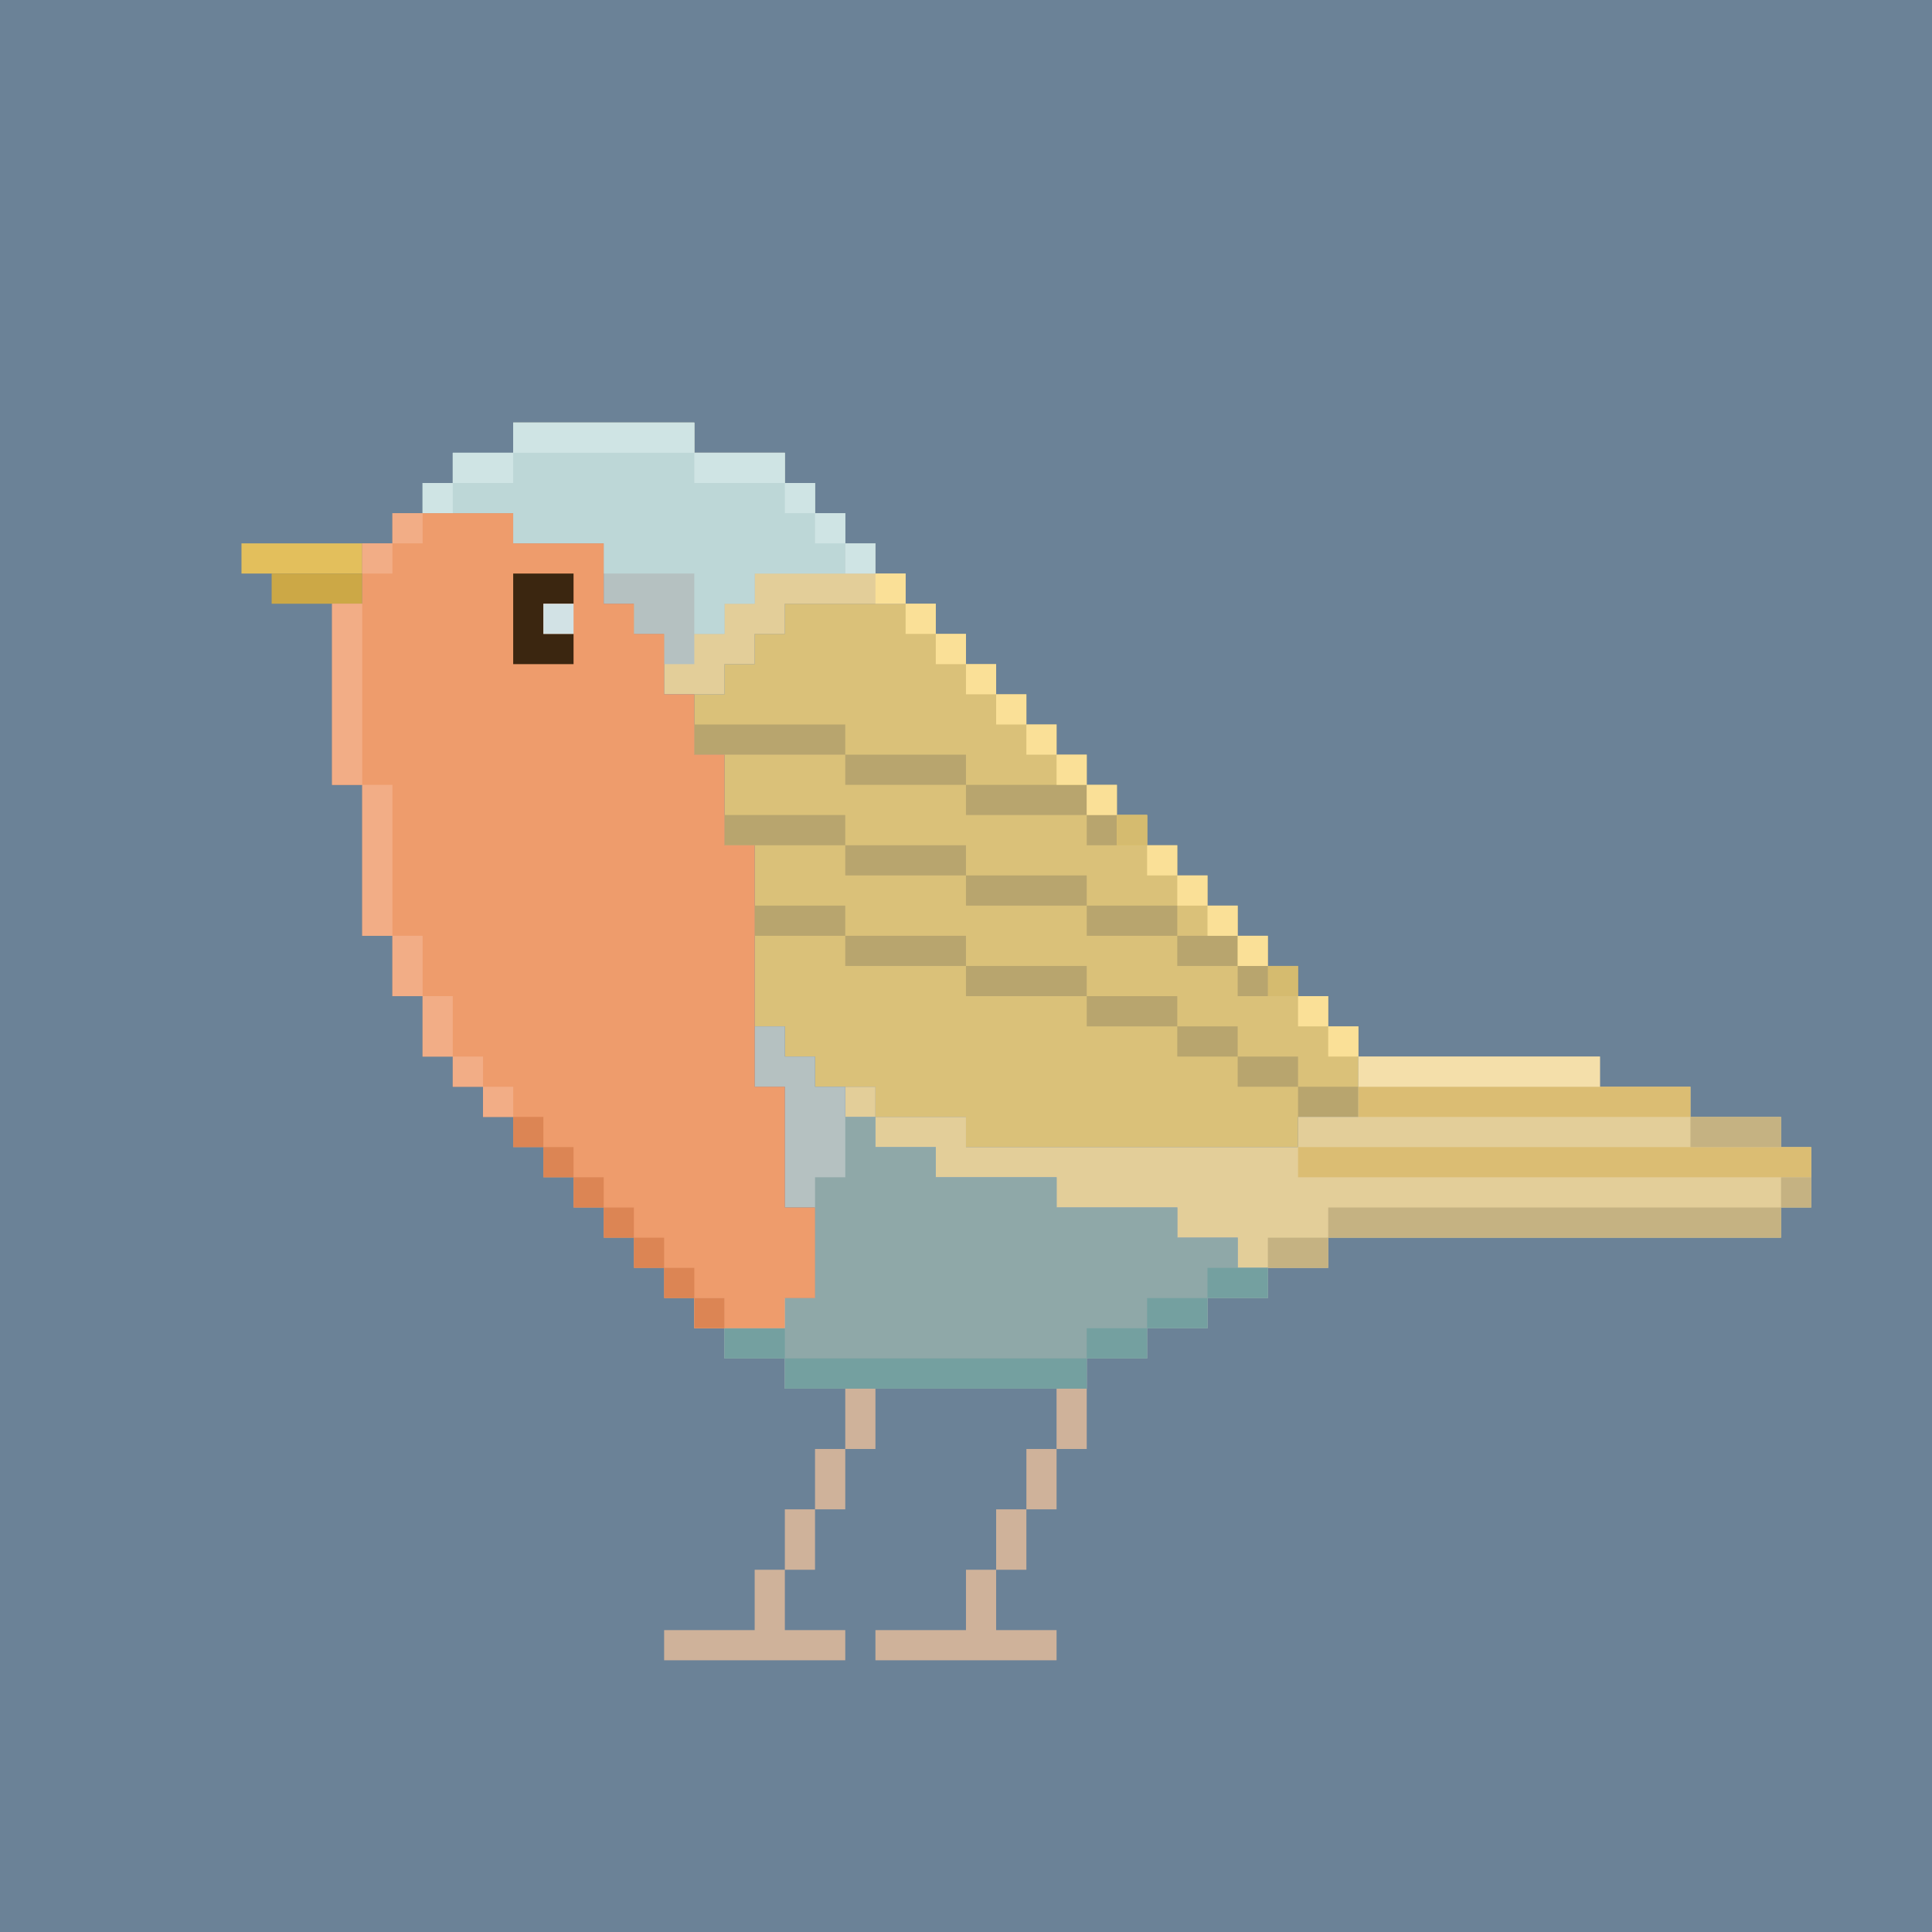
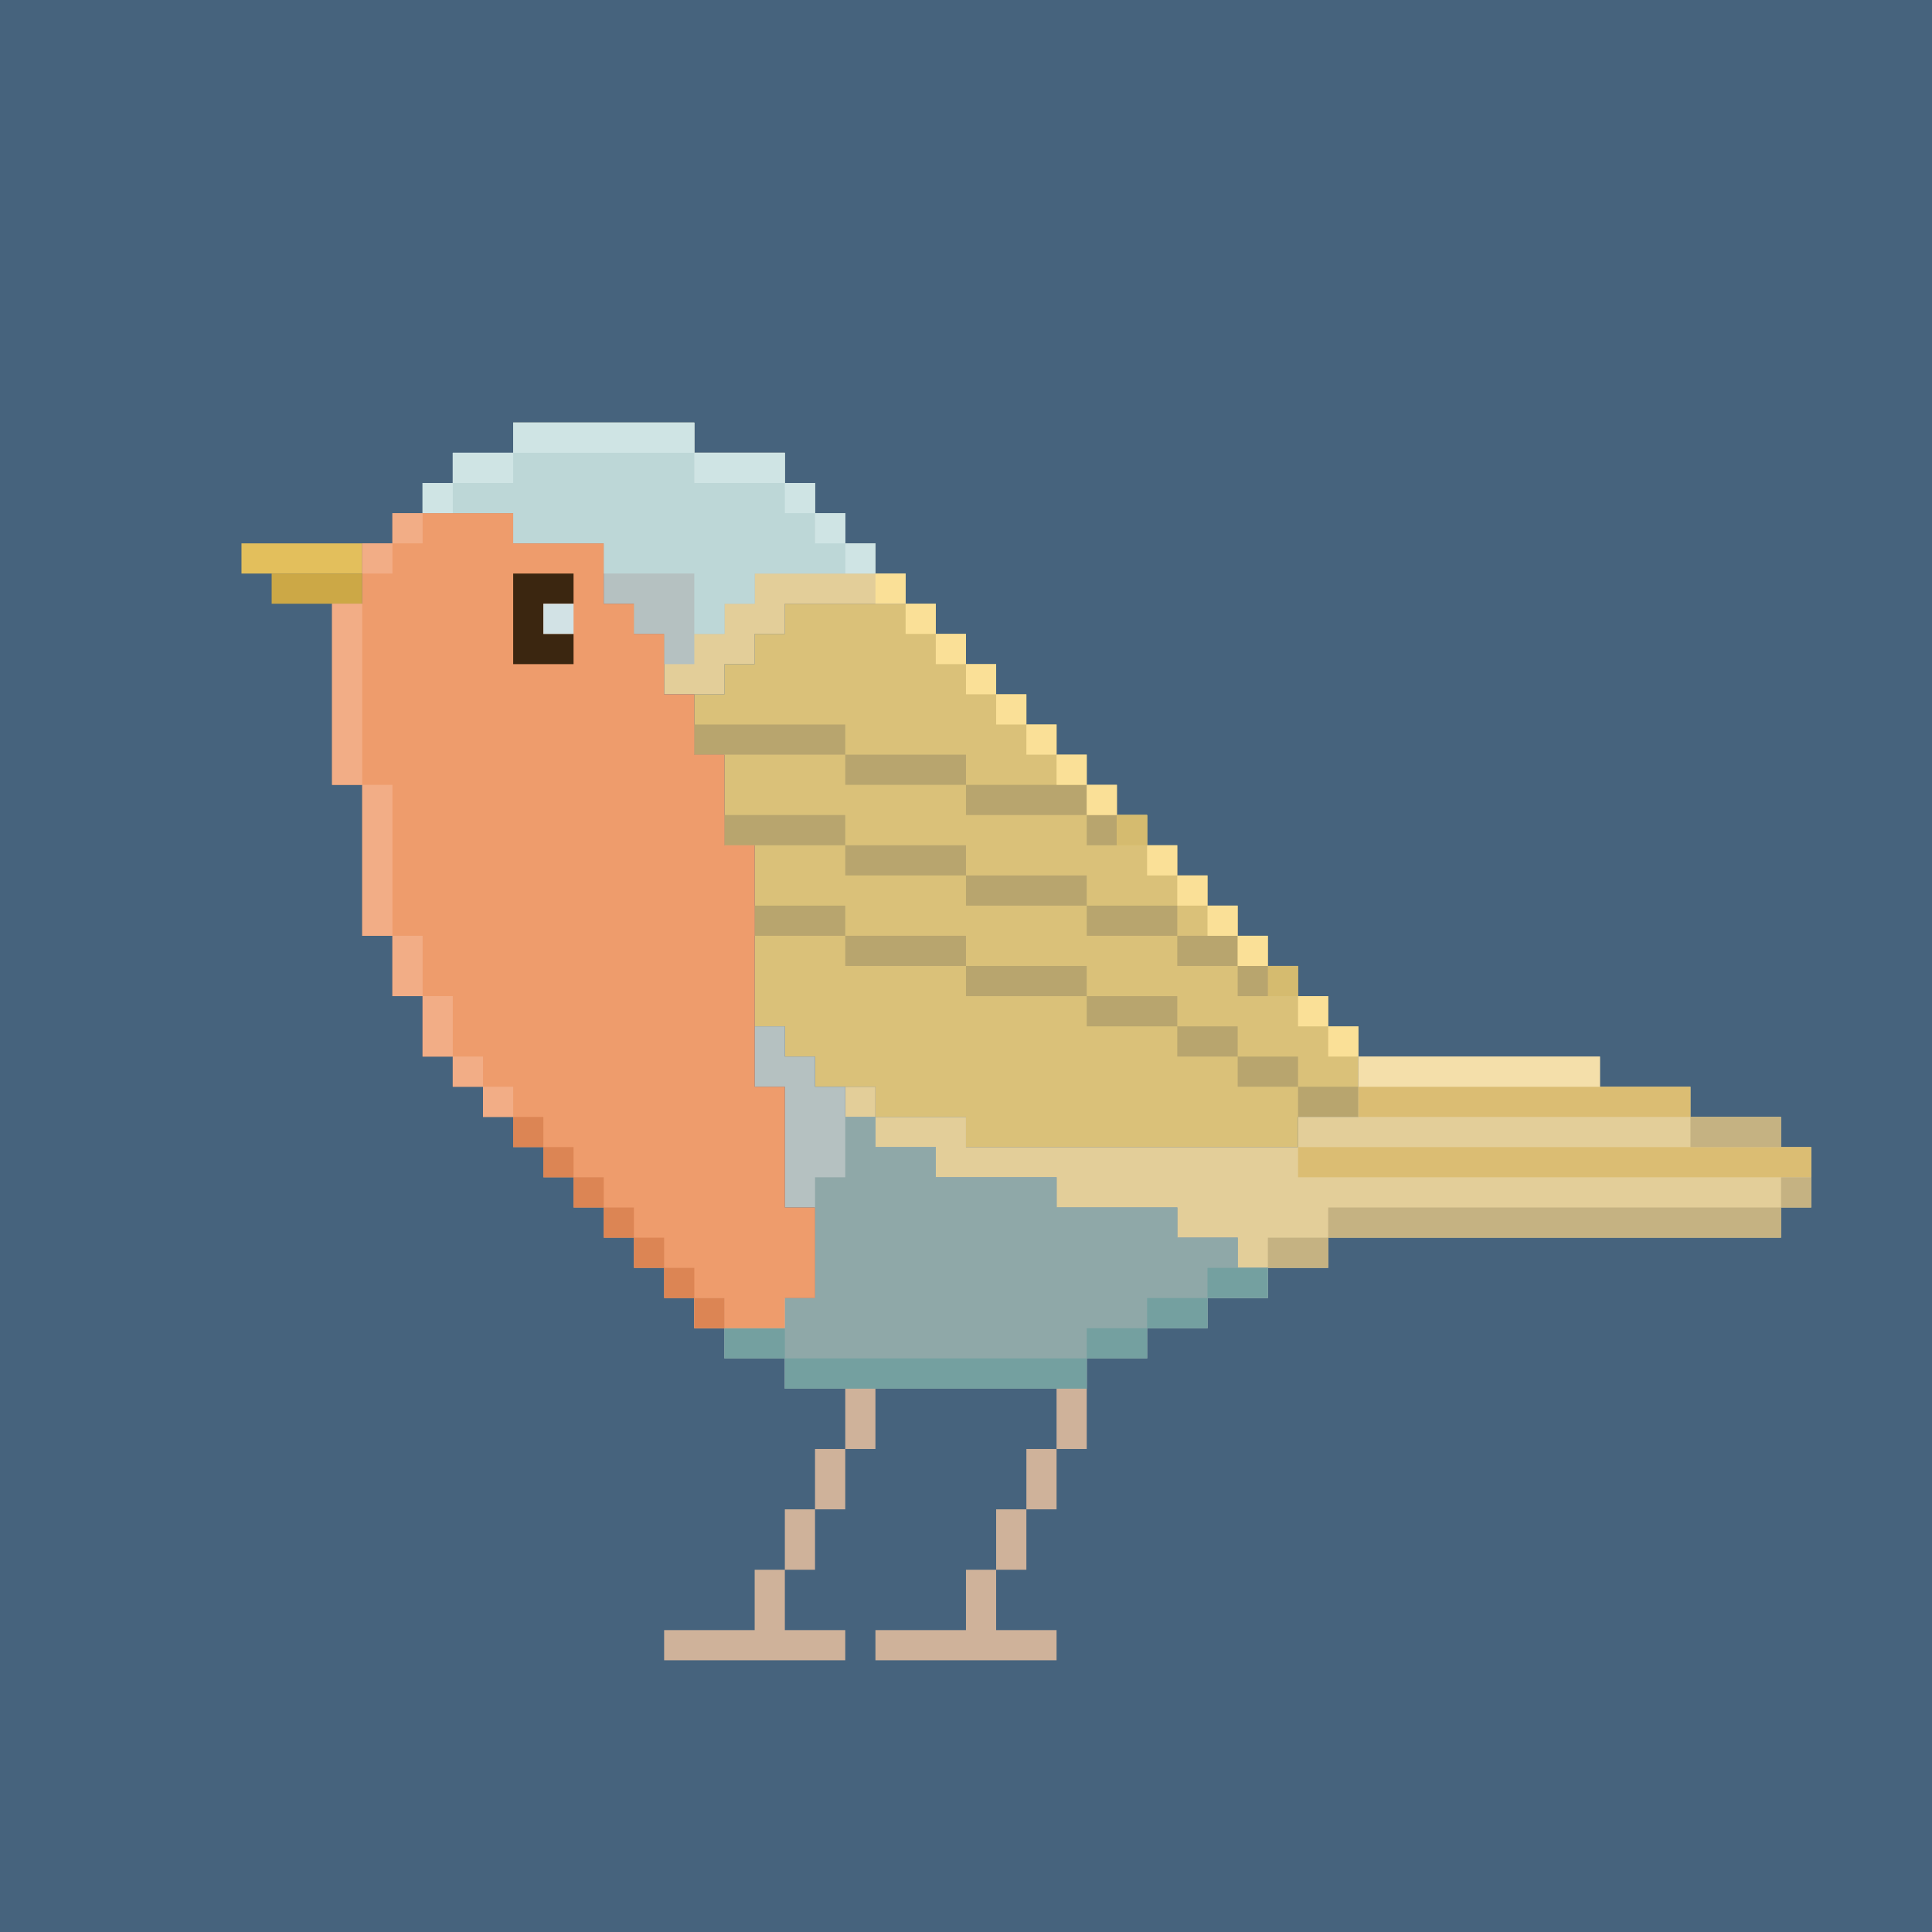
<svg xmlns="http://www.w3.org/2000/svg" width="128" height="128" viewBox="0 0 33.867 33.867" version="1.1" id="svg8" xml:space="preserve">
  <defs id="defs2" />
  <g id="layer1">
-     <rect style="fill:#6b8297;fill-opacity:1;stroke-width:7.711;stroke-linecap:round;stroke-linejoin:round" id="rect612" width="33.867" height="33.867" x="0" y="0" />
+     <rect style="fill:#46637d;fill-opacity:1;stroke-width:7.711;stroke-linecap:round;stroke-linejoin:round" id="rect612" width="33.867" height="33.867" x="0" y="0" />
    <path id="rect113" style="fill:#e3bf5c;fill-opacity:1;stroke-width:7.711;stroke-linecap:round;stroke-linejoin:round" d="M 4.233 9.525 L 4.233 10.054 L 4.762 10.054 L 5.292 10.054 L 5.821 10.054 L 6.35 10.054 L 6.35 9.525 L 5.821 9.525 L 5.292 9.525 L 4.762 9.525 L 4.233 9.525 z " />
    <path id="rect116" style="fill:#cca846;fill-opacity:1;stroke-width:7.711;stroke-linecap:round;stroke-linejoin:round" d="M 4.762 10.054 L 4.762 10.583 L 5.292 10.583 L 5.821 10.583 L 6.35 10.583 L 6.35 10.054 L 5.821 10.054 L 5.292 10.054 L 4.762 10.054 z " />
    <path id="rect12" style="fill:#dac179;fill-opacity:1;stroke-width:7.711;stroke-linecap:round;stroke-linejoin:round" d="M 13.758 10.583 L 13.758 11.112 L 13.229 11.112 L 13.229 11.642 L 12.7 11.642 L 12.7 12.171 L 12.171 12.171 L 12.171 12.7 L 12.171 13.229 L 12.7 13.229 L 12.7 13.758 L 12.7 14.287 L 12.7 14.817 L 13.229 14.817 L 13.229 15.346 L 13.229 15.875 L 13.229 16.404 L 13.229 16.933 L 13.229 17.462 L 13.229 17.992 L 13.758 17.992 L 13.758 18.521 L 14.287 18.521 L 14.287 19.05 L 14.817 19.05 L 15.346 19.05 L 15.346 19.579 L 15.875 19.579 L 16.404 19.579 L 16.933 19.579 L 16.933 20.108 L 17.462 20.108 L 17.992 20.108 L 18.521 20.108 L 19.05 20.108 L 19.579 20.108 L 20.108 20.108 L 20.637 20.108 L 21.167 20.108 L 21.696 20.108 L 22.225 20.108 L 22.754 20.108 L 22.754 19.579 L 23.283 19.579 L 23.812 19.579 L 23.812 19.05 L 23.812 18.521 L 23.812 17.992 L 23.283 17.992 L 23.283 17.462 L 22.754 17.462 L 22.754 16.933 L 22.225 16.933 L 22.225 16.404 L 21.696 16.404 L 21.696 15.875 L 21.167 15.875 L 21.167 15.346 L 20.637 15.346 L 20.637 14.817 L 20.108 14.817 L 20.108 14.287 L 19.579 14.287 L 19.579 13.758 L 19.05 13.758 L 19.05 13.229 L 18.521 13.229 L 18.521 12.7 L 17.992 12.7 L 17.992 12.171 L 17.462 12.171 L 17.462 11.642 L 16.933 11.642 L 16.933 11.112 L 16.404 11.112 L 16.404 10.583 L 15.875 10.583 L 15.346 10.583 L 14.817 10.583 L 14.287 10.583 L 13.758 10.583 z " />
    <path id="rect436" style="fill:#b8a56e;fill-opacity:1;stroke-width:7.711;stroke-linecap:round;stroke-linejoin:round" d="M 12.171 12.7 L 12.171 13.229 L 12.7 13.229 L 13.229 13.229 L 13.758 13.229 L 14.287 13.229 L 14.817 13.229 L 14.817 12.7 L 14.287 12.7 L 13.758 12.7 L 13.229 12.7 L 12.7 12.7 L 12.171 12.7 z M 14.817 13.229 L 14.817 13.758 L 15.346 13.758 L 15.875 13.758 L 16.404 13.758 L 16.933 13.758 L 16.933 13.229 L 16.404 13.229 L 15.875 13.229 L 15.346 13.229 L 14.817 13.229 z M 16.933 13.758 L 16.933 14.287 L 17.462 14.287 L 17.992 14.287 L 18.521 14.287 L 19.05 14.287 L 19.05 13.758 L 18.521 13.758 L 17.992 13.758 L 17.462 13.758 L 16.933 13.758 z M 19.05 14.287 L 19.05 14.817 L 19.579 14.817 L 20.108 14.817 L 20.108 14.287 L 19.579 14.287 L 19.05 14.287 z M 12.7 14.287 L 12.7 14.817 L 13.229 14.817 L 13.758 14.817 L 14.287 14.817 L 14.817 14.817 L 14.817 14.287 L 14.287 14.287 L 13.758 14.287 L 13.229 14.287 L 12.7 14.287 z M 14.817 14.817 L 14.817 15.346 L 15.346 15.346 L 15.875 15.346 L 16.404 15.346 L 16.933 15.346 L 16.933 14.817 L 16.404 14.817 L 15.875 14.817 L 15.346 14.817 L 14.817 14.817 z M 16.933 15.346 L 16.933 15.875 L 17.462 15.875 L 17.992 15.875 L 18.521 15.875 L 19.05 15.875 L 19.05 15.346 L 18.521 15.346 L 17.992 15.346 L 17.462 15.346 L 16.933 15.346 z M 19.05 15.875 L 19.05 16.404 L 19.579 16.404 L 20.108 16.404 L 20.637 16.404 L 20.637 15.875 L 20.108 15.875 L 19.579 15.875 L 19.05 15.875 z M 20.637 16.404 L 20.637 16.933 L 21.167 16.933 L 21.696 16.933 L 21.696 16.404 L 21.167 16.404 L 20.637 16.404 z M 21.696 16.933 L 21.696 17.462 L 22.225 17.462 L 22.754 17.462 L 22.754 16.933 L 22.225 16.933 L 21.696 16.933 z M 13.229 15.875 L 13.229 16.404 L 13.758 16.404 L 14.287 16.404 L 14.817 16.404 L 14.817 15.875 L 14.287 15.875 L 13.758 15.875 L 13.229 15.875 z M 14.817 16.404 L 14.817 16.933 L 15.346 16.933 L 15.875 16.933 L 16.404 16.933 L 16.933 16.933 L 16.933 16.404 L 16.404 16.404 L 15.875 16.404 L 15.346 16.404 L 14.817 16.404 z M 16.933 16.933 L 16.933 17.462 L 17.462 17.462 L 17.992 17.462 L 18.521 17.462 L 19.05 17.462 L 19.05 16.933 L 18.521 16.933 L 17.992 16.933 L 17.462 16.933 L 16.933 16.933 z M 19.05 17.462 L 19.05 17.992 L 19.579 17.992 L 20.108 17.992 L 20.637 17.992 L 20.637 17.462 L 20.108 17.462 L 19.579 17.462 L 19.05 17.462 z M 20.637 17.992 L 20.637 18.521 L 21.167 18.521 L 21.696 18.521 L 21.696 17.992 L 21.167 17.992 L 20.637 17.992 z M 21.696 18.521 L 21.696 19.05 L 22.225 19.05 L 22.754 19.05 L 22.754 18.521 L 22.225 18.521 L 21.696 18.521 z M 22.754 19.05 L 22.754 19.579 L 23.283 19.579 L 23.812 19.579 L 23.812 19.05 L 23.283 19.05 L 22.754 19.05 z " />
    <rect style="fill:#edcd6f;fill-opacity:1;stroke-width:7.711;stroke-linecap:round;stroke-linejoin:round" id="rect730" width="0.529" height="0.529" x="19.579" y="14.287" />
    <rect style="fill:#d5bb6f;fill-opacity:1;stroke-width:7.711;stroke-linecap:round;stroke-linejoin:round" id="rect731" width="0.529" height="0.529" x="19.579" y="14.287" />
    <rect style="fill:#d5bb6f;fill-opacity:1;stroke-width:7.711;stroke-linecap:round;stroke-linejoin:round" id="rect732" width="0.529" height="0.529" x="22.225" y="16.933" />
    <path id="rect1" style="fill:#e3ce99;fill-opacity:1;stroke-width:7.711;stroke-linecap:round;stroke-linejoin:round" d="M 8.996 7.408 L 8.996 7.937 L 9.525 7.937 L 10.054 7.937 L 10.583 7.937 L 10.583 8.467 L 11.112 8.467 L 11.112 8.996 L 11.642 8.996 L 11.642 9.525 L 11.642 10.054 L 11.642 10.583 L 11.112 10.583 L 11.112 11.112 L 11.642 11.112 L 11.642 11.642 L 11.642 12.171 L 12.171 12.171 L 12.7 12.171 L 12.7 11.642 L 13.229 11.642 L 13.229 11.112 L 13.758 11.112 L 13.758 10.583 L 14.287 10.583 L 14.817 10.583 L 15.346 10.583 L 15.875 10.583 L 15.875 10.054 L 15.346 10.054 L 15.346 9.525 L 14.817 9.525 L 14.817 8.996 L 14.287 8.996 L 14.287 8.467 L 13.758 8.467 L 13.758 7.937 L 13.229 7.937 L 12.7 7.937 L 12.171 7.937 L 12.171 7.408 L 11.642 7.408 L 11.112 7.408 L 10.583 7.408 L 10.054 7.408 L 9.525 7.408 L 8.996 7.408 z M 23.812 18.521 L 23.812 19.05 L 23.812 19.579 L 22.754 19.579 L 22.754 20.108 L 19.05 20.108 L 18.521 20.108 L 17.992 20.108 L 17.462 20.108 L 16.933 20.108 L 16.933 19.579 L 16.404 19.579 L 15.875 19.579 L 15.346 19.579 L 15.346 20.108 L 15.875 20.108 L 16.404 20.108 L 16.404 20.637 L 16.933 20.637 L 17.462 20.637 L 17.992 20.637 L 18.521 20.637 L 18.521 21.167 L 19.05 21.167 L 19.579 21.167 L 20.108 21.167 L 20.637 21.167 L 20.637 21.696 L 21.167 21.696 L 21.696 21.696 L 21.696 22.225 L 22.225 22.225 L 22.754 22.225 L 23.283 22.225 L 23.283 21.696 L 23.812 21.696 L 24.342 21.696 L 24.871 21.696 L 25.4 21.696 L 25.929 21.696 L 26.458 21.696 L 26.987 21.696 L 27.517 21.696 L 28.046 21.696 L 28.575 21.696 L 29.104 21.696 L 29.633 21.696 L 30.162 21.696 L 30.692 21.696 L 31.221 21.696 L 31.221 21.167 L 31.75 21.167 L 31.75 20.637 L 31.75 20.108 L 31.221 20.108 L 31.221 19.579 L 30.692 19.579 L 30.162 19.579 L 29.633 19.579 L 29.633 19.05 L 29.104 19.05 L 28.575 19.05 L 28.046 19.05 L 28.046 18.521 L 27.517 18.521 L 26.987 18.521 L 26.458 18.521 L 25.929 18.521 L 25.4 18.521 L 24.871 18.521 L 24.342 18.521 L 23.812 18.521 z M 15.346 19.579 L 15.346 19.05 L 14.817 19.05 L 14.817 19.579 L 15.346 19.579 z " />
    <path id="rect546" style="fill:#dbbd73;fill-opacity:1;stroke-width:7.711;stroke-linecap:round;stroke-linejoin:round" d="M 23.812 19.05 L 23.812 19.579 L 24.342 19.579 L 24.871 19.579 L 25.4 19.579 L 25.929 19.579 L 26.458 19.579 L 26.987 19.579 L 27.517 19.579 L 28.046 19.579 L 28.575 19.579 L 29.104 19.579 L 29.633 19.579 L 29.633 19.05 L 29.104 19.05 L 28.575 19.05 L 28.046 19.05 L 27.517 19.05 L 26.987 19.05 L 26.458 19.05 L 25.929 19.05 L 25.4 19.05 L 24.871 19.05 L 24.342 19.05 L 23.812 19.05 z M 22.754 20.108 L 22.754 20.637 L 23.283 20.637 L 23.812 20.637 L 24.342 20.637 L 24.871 20.637 L 25.4 20.637 L 25.929 20.637 L 26.458 20.637 L 26.987 20.637 L 27.517 20.637 L 28.046 20.637 L 28.575 20.637 L 29.104 20.637 L 29.633 20.637 L 30.162 20.637 L 30.692 20.637 L 31.221 20.637 L 31.75 20.637 L 31.75 20.108 L 31.221 20.108 L 30.692 20.108 L 30.162 20.108 L 29.633 20.108 L 29.104 20.108 L 28.575 20.108 L 28.046 20.108 L 27.517 20.108 L 26.987 20.108 L 26.458 20.108 L 25.929 20.108 L 25.4 20.108 L 24.871 20.108 L 24.342 20.108 L 23.812 20.108 L 23.283 20.108 L 22.754 20.108 z " />
    <path id="rect733" style="fill:#c5b282;fill-opacity:1;stroke-width:7.711;stroke-linecap:round;stroke-linejoin:round" d="M 29.633 19.579 L 29.633 20.108 L 30.162 20.108 L 30.692 20.108 L 31.221 20.108 L 31.221 19.579 L 30.692 19.579 L 30.162 19.579 L 29.633 19.579 z M 31.221 20.637 L 31.221 21.167 L 31.75 21.167 L 31.75 20.637 L 31.221 20.637 z M 31.221 21.167 L 30.692 21.167 L 30.162 21.167 L 29.633 21.167 L 29.104 21.167 L 28.575 21.167 L 28.046 21.167 L 27.517 21.167 L 26.987 21.167 L 26.458 21.167 L 25.929 21.167 L 25.4 21.167 L 24.871 21.167 L 24.342 21.167 L 23.812 21.167 L 23.283 21.167 L 23.283 21.696 L 23.812 21.696 L 24.342 21.696 L 24.871 21.696 L 25.4 21.696 L 25.929 21.696 L 26.458 21.696 L 26.987 21.696 L 27.517 21.696 L 28.046 21.696 L 28.575 21.696 L 29.104 21.696 L 29.633 21.696 L 30.162 21.696 L 30.692 21.696 L 31.221 21.696 L 31.221 21.167 z M 23.283 21.696 L 22.754 21.696 L 22.225 21.696 L 22.225 22.225 L 22.754 22.225 L 23.283 22.225 L 23.283 21.696 z " />
    <path id="rect754" style="fill:#f4dfaa;fill-opacity:1;stroke-width:7.711;stroke-linecap:round;stroke-linejoin:round" d="M 23.812 18.521 L 23.812 19.05 L 24.342 19.05 L 24.871 19.05 L 25.4 19.05 L 25.929 19.05 L 26.458 19.05 L 26.987 19.05 L 27.517 19.05 L 28.046 19.05 L 28.046 18.521 L 27.517 18.521 L 26.987 18.521 L 26.458 18.521 L 25.929 18.521 L 25.4 18.521 L 24.871 18.521 L 24.342 18.521 L 23.812 18.521 z " />
    <path id="rect512" style="fill:#cfb29a;fill-opacity:1;stroke-width:7.711;stroke-linecap:round;stroke-linejoin:round" d="M 14.817 24.342 L 14.817 24.871 L 14.817 25.4 L 15.346 25.4 L 15.346 24.871 L 15.346 24.342 L 14.817 24.342 z M 14.817 25.4 L 14.287 25.4 L 14.287 25.929 L 14.287 26.458 L 14.817 26.458 L 14.817 25.929 L 14.817 25.4 z M 14.287 26.458 L 13.758 26.458 L 13.758 26.987 L 13.758 27.517 L 14.287 27.517 L 14.287 26.987 L 14.287 26.458 z M 13.758 27.517 L 13.229 27.517 L 13.229 28.046 L 13.229 28.575 L 12.7 28.575 L 12.171 28.575 L 11.642 28.575 L 11.642 29.104 L 12.171 29.104 L 12.7 29.104 L 13.229 29.104 L 13.758 29.104 L 14.287 29.104 L 14.817 29.104 L 14.817 28.575 L 14.287 28.575 L 13.758 28.575 L 13.758 28.046 L 13.758 27.517 z M 18.521 24.342 L 18.521 24.871 L 18.521 25.4 L 19.05 25.4 L 19.05 24.871 L 19.05 24.342 L 18.521 24.342 z M 18.521 25.4 L 17.992 25.4 L 17.992 25.929 L 17.992 26.458 L 18.521 26.458 L 18.521 25.929 L 18.521 25.4 z M 17.992 26.458 L 17.462 26.458 L 17.462 26.987 L 17.462 27.517 L 17.992 27.517 L 17.992 26.987 L 17.992 26.458 z M 17.462 27.517 L 16.933 27.517 L 16.933 28.046 L 16.933 28.575 L 16.404 28.575 L 15.875 28.575 L 15.346 28.575 L 15.346 29.104 L 15.875 29.104 L 16.404 29.104 L 16.933 29.104 L 17.462 29.104 L 17.992 29.104 L 18.521 29.104 L 18.521 28.575 L 17.992 28.575 L 17.462 28.575 L 17.462 28.046 L 17.462 27.517 z " />
    <path id="rect60" style="fill:#b5c1c1;fill-opacity:1;stroke-width:7.711;stroke-linecap:round;stroke-linejoin:round" d="M 8.996 7.408 L 8.996 7.937 L 8.467 7.937 L 7.937 7.937 L 7.937 8.467 L 7.408 8.467 L 7.408 8.996 L 7.937 8.996 L 8.467 8.996 L 8.996 8.996 L 8.996 9.525 L 9.525 9.525 L 10.054 9.525 L 10.583 9.525 L 10.583 10.054 L 10.583 10.583 L 11.112 10.583 L 11.112 11.112 L 11.642 11.112 L 11.642 11.642 L 12.171 11.642 L 12.171 11.112 L 12.7 11.112 L 12.7 10.583 L 13.229 10.583 L 13.229 10.054 L 13.758 10.054 L 14.287 10.054 L 14.817 10.054 L 15.346 10.054 L 15.346 9.525 L 14.817 9.525 L 14.817 8.996 L 14.287 8.996 L 14.287 8.467 L 13.758 8.467 L 13.758 7.937 L 13.229 7.937 L 12.7 7.937 L 12.171 7.937 L 12.171 7.408 L 11.642 7.408 L 11.112 7.408 L 10.583 7.408 L 10.054 7.408 L 9.525 7.408 L 8.996 7.408 z M 13.229 17.992 L 13.229 18.521 L 13.229 19.05 L 13.758 19.05 L 13.758 19.579 L 13.758 20.108 L 13.758 20.637 L 13.758 21.167 L 14.287 21.167 L 14.287 21.696 L 14.287 22.225 L 14.287 22.754 L 13.758 22.754 L 13.229 22.754 L 12.7 22.754 L 12.7 23.283 L 12.7 23.812 L 13.229 23.812 L 13.758 23.812 L 13.758 24.342 L 14.287 24.342 L 14.817 24.342 L 15.346 24.342 L 15.875 24.342 L 16.404 24.342 L 16.933 24.342 L 17.462 24.342 L 17.992 24.342 L 18.521 24.342 L 19.05 24.342 L 19.05 23.812 L 19.579 23.812 L 20.108 23.812 L 20.108 23.283 L 20.637 23.283 L 21.167 23.283 L 21.167 22.754 L 21.696 22.754 L 22.225 22.754 L 22.225 22.225 L 21.696 22.225 L 21.696 21.696 L 21.167 21.696 L 20.637 21.696 L 20.637 21.167 L 20.108 21.167 L 19.579 21.167 L 19.05 21.167 L 18.521 21.167 L 18.521 20.637 L 17.992 20.637 L 17.462 20.637 L 16.933 20.637 L 16.404 20.637 L 16.404 20.108 L 15.875 20.108 L 15.346 20.108 L 15.346 19.579 L 14.817 19.579 L 14.817 19.05 L 14.287 19.05 L 14.287 18.521 L 13.758 18.521 L 13.758 17.992 L 13.229 17.992 z " />
    <path id="rect683" style="fill:#8fa8a8;fill-opacity:1;stroke-width:7.711;stroke-linecap:round;stroke-linejoin:round" d="M 14.817 19.579 L 14.817 20.108 L 14.817 20.637 L 14.287 20.637 L 14.287 21.167 L 14.287 21.696 L 14.287 22.225 L 14.287 22.754 L 13.758 22.754 L 13.758 23.283 L 13.229 23.283 L 12.7 23.283 L 12.7 23.812 L 13.229 23.812 L 13.758 23.812 L 13.758 24.342 L 14.287 24.342 L 14.817 24.342 L 15.346 24.342 L 15.875 24.342 L 16.404 24.342 L 16.933 24.342 L 17.462 24.342 L 17.992 24.342 L 18.521 24.342 L 19.05 24.342 L 19.05 23.812 L 19.579 23.812 L 20.108 23.812 L 20.108 23.283 L 20.637 23.283 L 21.167 23.283 L 21.167 22.754 L 21.696 22.754 L 22.225 22.754 L 22.225 22.225 L 21.696 22.225 L 21.696 21.696 L 21.167 21.696 L 20.637 21.696 L 20.637 21.167 L 20.108 21.167 L 19.579 21.167 L 19.05 21.167 L 18.521 21.167 L 18.521 20.637 L 17.992 20.637 L 17.462 20.637 L 16.933 20.637 L 16.404 20.637 L 16.404 20.108 L 15.875 20.108 L 15.346 20.108 L 15.346 19.579 L 14.817 19.579 z " />
    <path id="rect701" style="fill:#bdd7d7;fill-opacity:1;stroke-width:7.711;stroke-linecap:round;stroke-linejoin:round" d="M 8.996 7.408 L 8.996 7.937 L 8.467 7.937 L 7.937 7.937 L 7.937 8.467 L 7.408 8.467 L 7.408 8.996 L 7.937 8.996 L 8.467 8.996 L 8.996 8.996 L 8.996 9.525 L 9.525 9.525 L 10.054 9.525 L 10.583 9.525 L 10.583 10.054 L 11.112 10.054 L 11.642 10.054 L 12.171 10.054 L 12.171 10.583 L 12.171 11.112 L 12.7 11.112 L 12.7 10.583 L 13.229 10.583 L 13.229 10.054 L 13.758 10.054 L 14.287 10.054 L 14.817 10.054 L 14.817 9.525 L 14.817 8.996 L 14.287 8.996 L 14.287 8.467 L 13.758 8.467 L 13.758 7.937 L 13.229 7.937 L 12.7 7.937 L 12.171 7.937 L 12.171 7.408 L 11.642 7.408 L 11.112 7.408 L 10.583 7.408 L 10.054 7.408 L 9.525 7.408 L 8.996 7.408 z " />
    <path id="rect715" style="fill:#cfe4e4;fill-opacity:1;stroke-width:7.711;stroke-linecap:round;stroke-linejoin:round" d="M 8.996 7.408 L 8.996 7.937 L 9.525 7.937 L 10.054 7.937 L 10.583 7.937 L 11.112 7.937 L 11.642 7.937 L 12.171 7.937 L 12.171 7.408 L 11.642 7.408 L 11.112 7.408 L 10.583 7.408 L 10.054 7.408 L 9.525 7.408 L 8.996 7.408 z M 12.171 7.937 L 12.171 8.467 L 12.7 8.467 L 13.229 8.467 L 13.758 8.467 L 13.758 7.937 L 13.229 7.937 L 12.7 7.937 L 12.171 7.937 z M 13.758 8.467 L 13.758 8.996 L 14.287 8.996 L 14.287 8.467 L 13.758 8.467 z M 14.287 8.996 L 14.287 9.525 L 14.817 9.525 L 14.817 8.996 L 14.287 8.996 z M 14.817 9.525 L 14.817 10.054 L 15.346 10.054 L 15.346 9.525 L 14.817 9.525 z M 8.996 7.937 L 8.467 7.937 L 7.937 7.937 L 7.937 8.467 L 8.467 8.467 L 8.996 8.467 L 8.996 7.937 z M 7.937 8.467 L 7.408 8.467 L 7.408 8.996 L 7.937 8.996 L 7.937 8.467 z " />
    <path id="rect859" style="fill:#74a0a0;fill-opacity:1;stroke-width:7.711;stroke-linecap:round;stroke-linejoin:round" d="M 21.167 22.225 L 21.167 22.754 L 21.696 22.754 L 22.225 22.754 L 22.225 22.225 L 21.696 22.225 L 21.167 22.225 z M 21.167 22.754 L 20.637 22.754 L 20.108 22.754 L 20.108 23.283 L 20.637 23.283 L 21.167 23.283 L 21.167 22.754 z M 20.108 23.283 L 19.579 23.283 L 19.05 23.283 L 19.05 23.812 L 19.579 23.812 L 20.108 23.812 L 20.108 23.283 z M 19.05 23.812 L 18.521 23.812 L 17.992 23.812 L 17.462 23.812 L 16.933 23.812 L 16.404 23.812 L 15.875 23.812 L 15.346 23.812 L 14.817 23.812 L 14.287 23.812 L 13.758 23.812 L 13.758 24.342 L 14.287 24.342 L 14.817 24.342 L 15.346 24.342 L 15.875 24.342 L 16.404 24.342 L 16.933 24.342 L 17.462 24.342 L 17.992 24.342 L 18.521 24.342 L 19.05 24.342 L 19.05 23.812 z M 13.758 23.812 L 13.758 23.283 L 13.229 23.283 L 12.7 23.283 L 12.7 23.812 L 13.229 23.812 L 13.758 23.812 z " />
    <path id="rect78" style="fill:#ee9c6c;fill-opacity:1;stroke-width:7.711;stroke-linecap:round;stroke-linejoin:round" d="M 6.879 8.996 L 6.879 9.525 L 6.35 9.525 L 6.35 10.054 L 6.35 10.583 L 5.821 10.583 L 5.821 11.112 L 5.821 11.642 L 5.821 12.171 L 5.821 12.7 L 5.821 13.229 L 5.821 13.758 L 6.35 13.758 L 6.35 14.287 L 6.35 14.817 L 6.35 15.346 L 6.35 15.875 L 6.35 16.404 L 6.879 16.404 L 6.879 16.933 L 6.879 17.462 L 7.408 17.462 L 7.408 17.992 L 7.408 18.521 L 7.937 18.521 L 7.937 19.05 L 8.467 19.05 L 8.467 19.579 L 8.996 19.579 L 8.996 20.108 L 9.525 20.108 L 9.525 20.637 L 10.054 20.637 L 10.054 21.167 L 10.583 21.167 L 10.583 21.696 L 11.112 21.696 L 11.112 22.225 L 11.642 22.225 L 11.642 22.754 L 12.171 22.754 L 12.171 23.283 L 12.7 23.283 L 13.229 23.283 L 13.758 23.283 L 13.758 22.754 L 14.287 22.754 L 14.287 22.225 L 14.287 21.696 L 14.287 21.167 L 13.758 21.167 L 13.758 20.637 L 13.758 20.108 L 13.758 19.579 L 13.758 19.05 L 13.229 19.05 L 13.229 18.521 L 13.229 17.992 L 13.229 17.462 L 13.229 16.933 L 13.229 16.404 L 13.229 15.875 L 13.229 15.346 L 13.229 14.817 L 12.7 14.817 L 12.7 14.287 L 12.7 13.758 L 12.7 13.229 L 12.171 13.229 L 12.171 12.7 L 12.171 12.171 L 11.642 12.171 L 11.642 11.642 L 11.642 11.112 L 11.112 11.112 L 11.112 10.583 L 10.583 10.583 L 10.583 10.054 L 10.583 9.525 L 10.054 9.525 L 9.525 9.525 L 8.996 9.525 L 8.996 8.996 L 8.467 8.996 L 7.937 8.996 L 7.408 8.996 L 6.879 8.996 z " />
    <path id="rect655" style="fill:#f2ad86;fill-opacity:1;stroke-width:7.711;stroke-linecap:round;stroke-linejoin:round" d="M 6.879 8.996 L 6.879 9.525 L 7.408 9.525 L 7.408 8.996 L 6.879 8.996 z M 6.879 9.525 L 6.35 9.525 L 6.35 10.054 L 6.879 10.054 L 6.879 9.525 z M 5.821 10.583 L 5.821 11.112 L 5.821 11.642 L 5.821 12.171 L 5.821 12.7 L 5.821 13.229 L 5.821 13.758 L 6.35 13.758 L 6.35 13.229 L 6.35 12.7 L 6.35 12.171 L 6.35 11.642 L 6.35 11.112 L 6.35 10.583 L 5.821 10.583 z M 6.35 13.758 L 6.35 14.287 L 6.35 14.817 L 6.35 15.346 L 6.35 15.875 L 6.35 16.404 L 6.879 16.404 L 6.879 15.875 L 6.879 15.346 L 6.879 14.817 L 6.879 14.287 L 6.879 13.758 L 6.35 13.758 z M 6.879 16.404 L 6.879 16.933 L 6.879 17.462 L 7.408 17.462 L 7.408 16.933 L 7.408 16.404 L 6.879 16.404 z M 7.408 17.462 L 7.408 17.992 L 7.408 18.521 L 7.937 18.521 L 7.937 17.992 L 7.937 17.462 L 7.408 17.462 z M 7.937 18.521 L 7.937 19.05 L 8.467 19.05 L 8.467 18.521 L 7.937 18.521 z M 8.467 19.05 L 8.467 19.579 L 8.996 19.579 L 8.996 19.05 L 8.467 19.05 z M 12.171 22.754 L 12.171 23.283 L 12.7 23.283 L 12.7 22.754 L 12.171 22.754 z " />
    <path id="rect656" style="fill:#dc8554;fill-opacity:1;stroke-width:7.711;stroke-linecap:round;stroke-linejoin:round" d="M 8.996 19.579 L 8.996 20.108 L 9.525 20.108 L 9.525 19.579 L 8.996 19.579 z M 9.525 20.108 L 9.525 20.637 L 10.054 20.637 L 10.054 20.108 L 9.525 20.108 z M 10.054 20.637 L 10.054 21.167 L 10.583 21.167 L 10.583 20.637 L 10.054 20.637 z M 10.583 21.167 L 10.583 21.696 L 11.112 21.696 L 11.112 21.167 L 10.583 21.167 z M 11.112 21.696 L 11.112 22.225 L 11.642 22.225 L 11.642 21.696 L 11.112 21.696 z M 11.642 22.225 L 11.642 22.754 L 12.171 22.754 L 12.171 22.225 L 11.642 22.225 z M 12.171 22.754 L 12.171 23.283 L 12.7 23.283 L 12.7 22.754 L 12.171 22.754 z " />
    <path id="rect120" style="fill:#3b2610;fill-opacity:1;stroke-width:7.711;stroke-linecap:round;stroke-linejoin:round" d="M 8.996 10.054 L 8.996 10.583 L 8.996 11.112 L 8.996 11.642 L 9.525 11.642 L 10.054 11.642 L 10.054 11.112 L 9.525 11.112 L 9.525 10.583 L 10.054 10.583 L 10.054 10.054 L 9.525 10.054 L 8.996 10.054 z " />
    <rect style="fill:#d2e2e5;fill-opacity:1;stroke-width:7.711;stroke-linecap:round;stroke-linejoin:round" id="rect913" width="0.529" height="0.529" x="9.525" y="10.583" />
    <path id="rect717" style="fill:#fae097;fill-opacity:1;stroke-width:7.711;stroke-linecap:round;stroke-linejoin:round" d="M 15.346 10.054 L 15.346 10.583 L 15.875 10.583 L 15.875 10.054 L 15.346 10.054 z M 15.875 10.583 L 15.875 11.112 L 16.404 11.112 L 16.404 10.583 L 15.875 10.583 z M 16.404 11.112 L 16.404 11.642 L 16.933 11.642 L 16.933 11.112 L 16.404 11.112 z M 16.933 11.642 L 16.933 12.171 L 17.462 12.171 L 17.462 11.642 L 16.933 11.642 z M 17.462 12.171 L 17.462 12.7 L 17.992 12.7 L 17.992 12.171 L 17.462 12.171 z M 17.992 12.7 L 17.992 13.229 L 18.521 13.229 L 18.521 12.7 L 17.992 12.7 z M 18.521 13.229 L 18.521 13.758 L 19.05 13.758 L 19.05 13.229 L 18.521 13.229 z M 19.05 13.758 L 19.05 14.287 L 19.579 14.287 L 19.579 13.758 L 19.05 13.758 z M 20.108 14.817 L 20.108 15.346 L 20.637 15.346 L 20.637 14.817 L 20.108 14.817 z M 20.637 15.346 L 20.637 15.875 L 21.167 15.875 L 21.167 15.346 L 20.637 15.346 z M 21.167 15.875 L 21.167 16.404 L 21.696 16.404 L 21.696 15.875 L 21.167 15.875 z M 21.696 16.404 L 21.696 16.933 L 22.225 16.933 L 22.225 16.404 L 21.696 16.404 z M 22.754 17.462 L 22.754 17.992 L 23.283 17.992 L 23.283 17.462 L 22.754 17.462 z M 23.283 17.992 L 23.283 18.521 L 23.812 18.521 L 23.812 17.992 L 23.283 17.992 z " />
  </g>
</svg>
